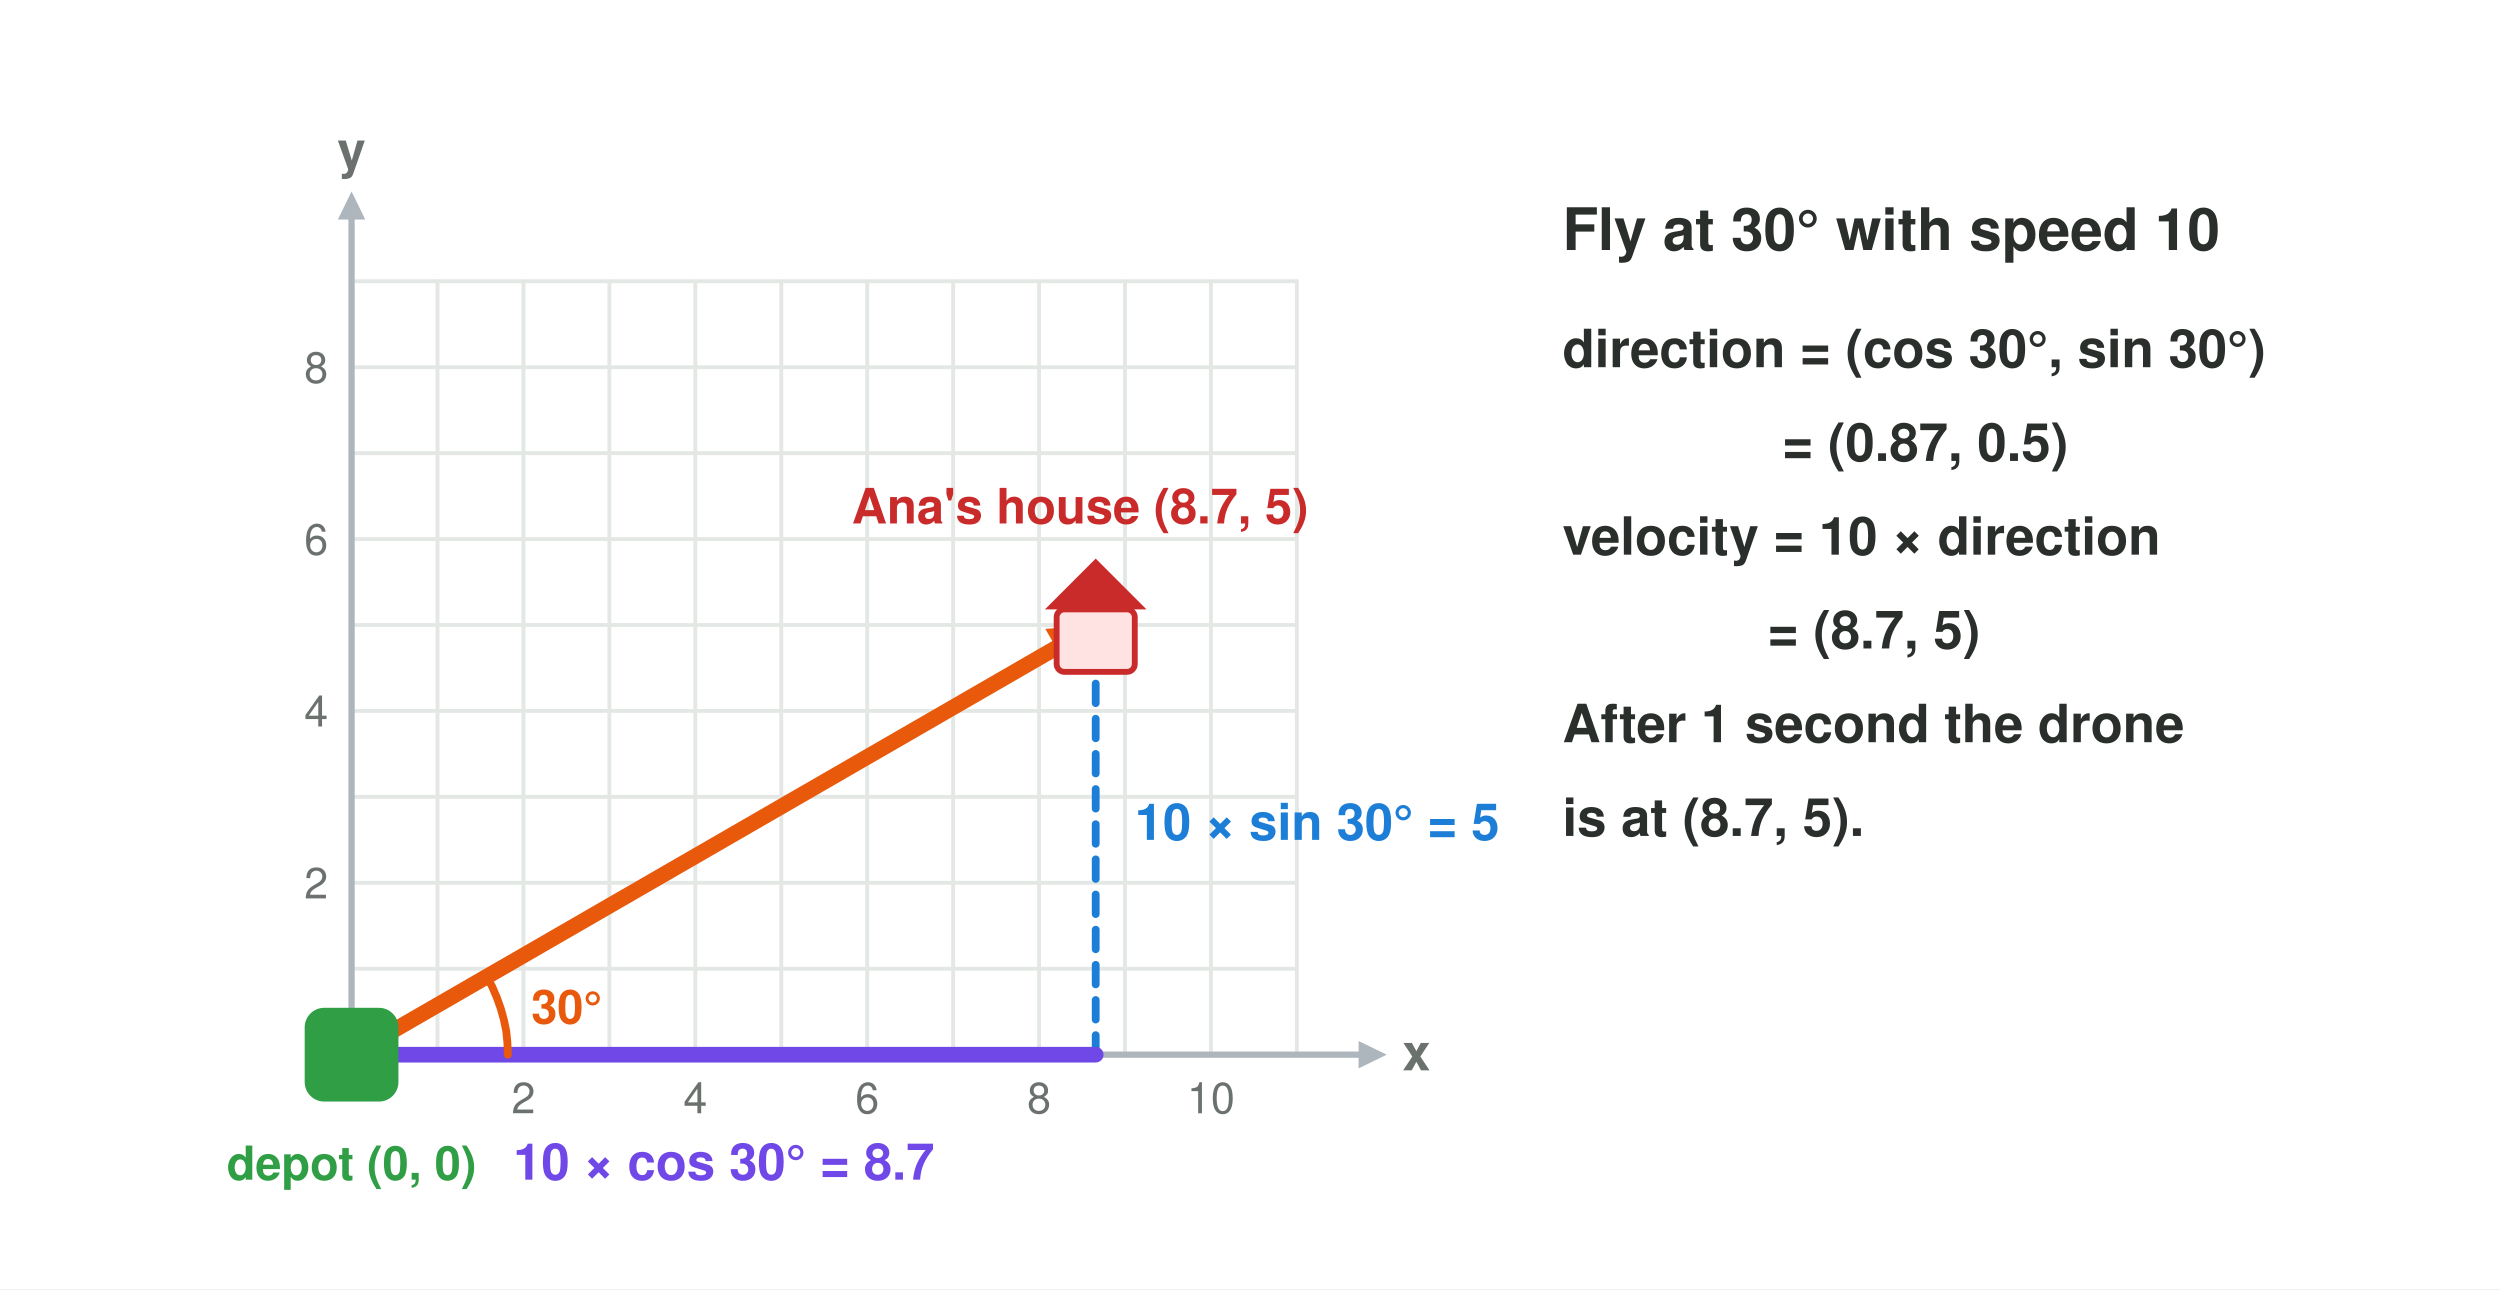
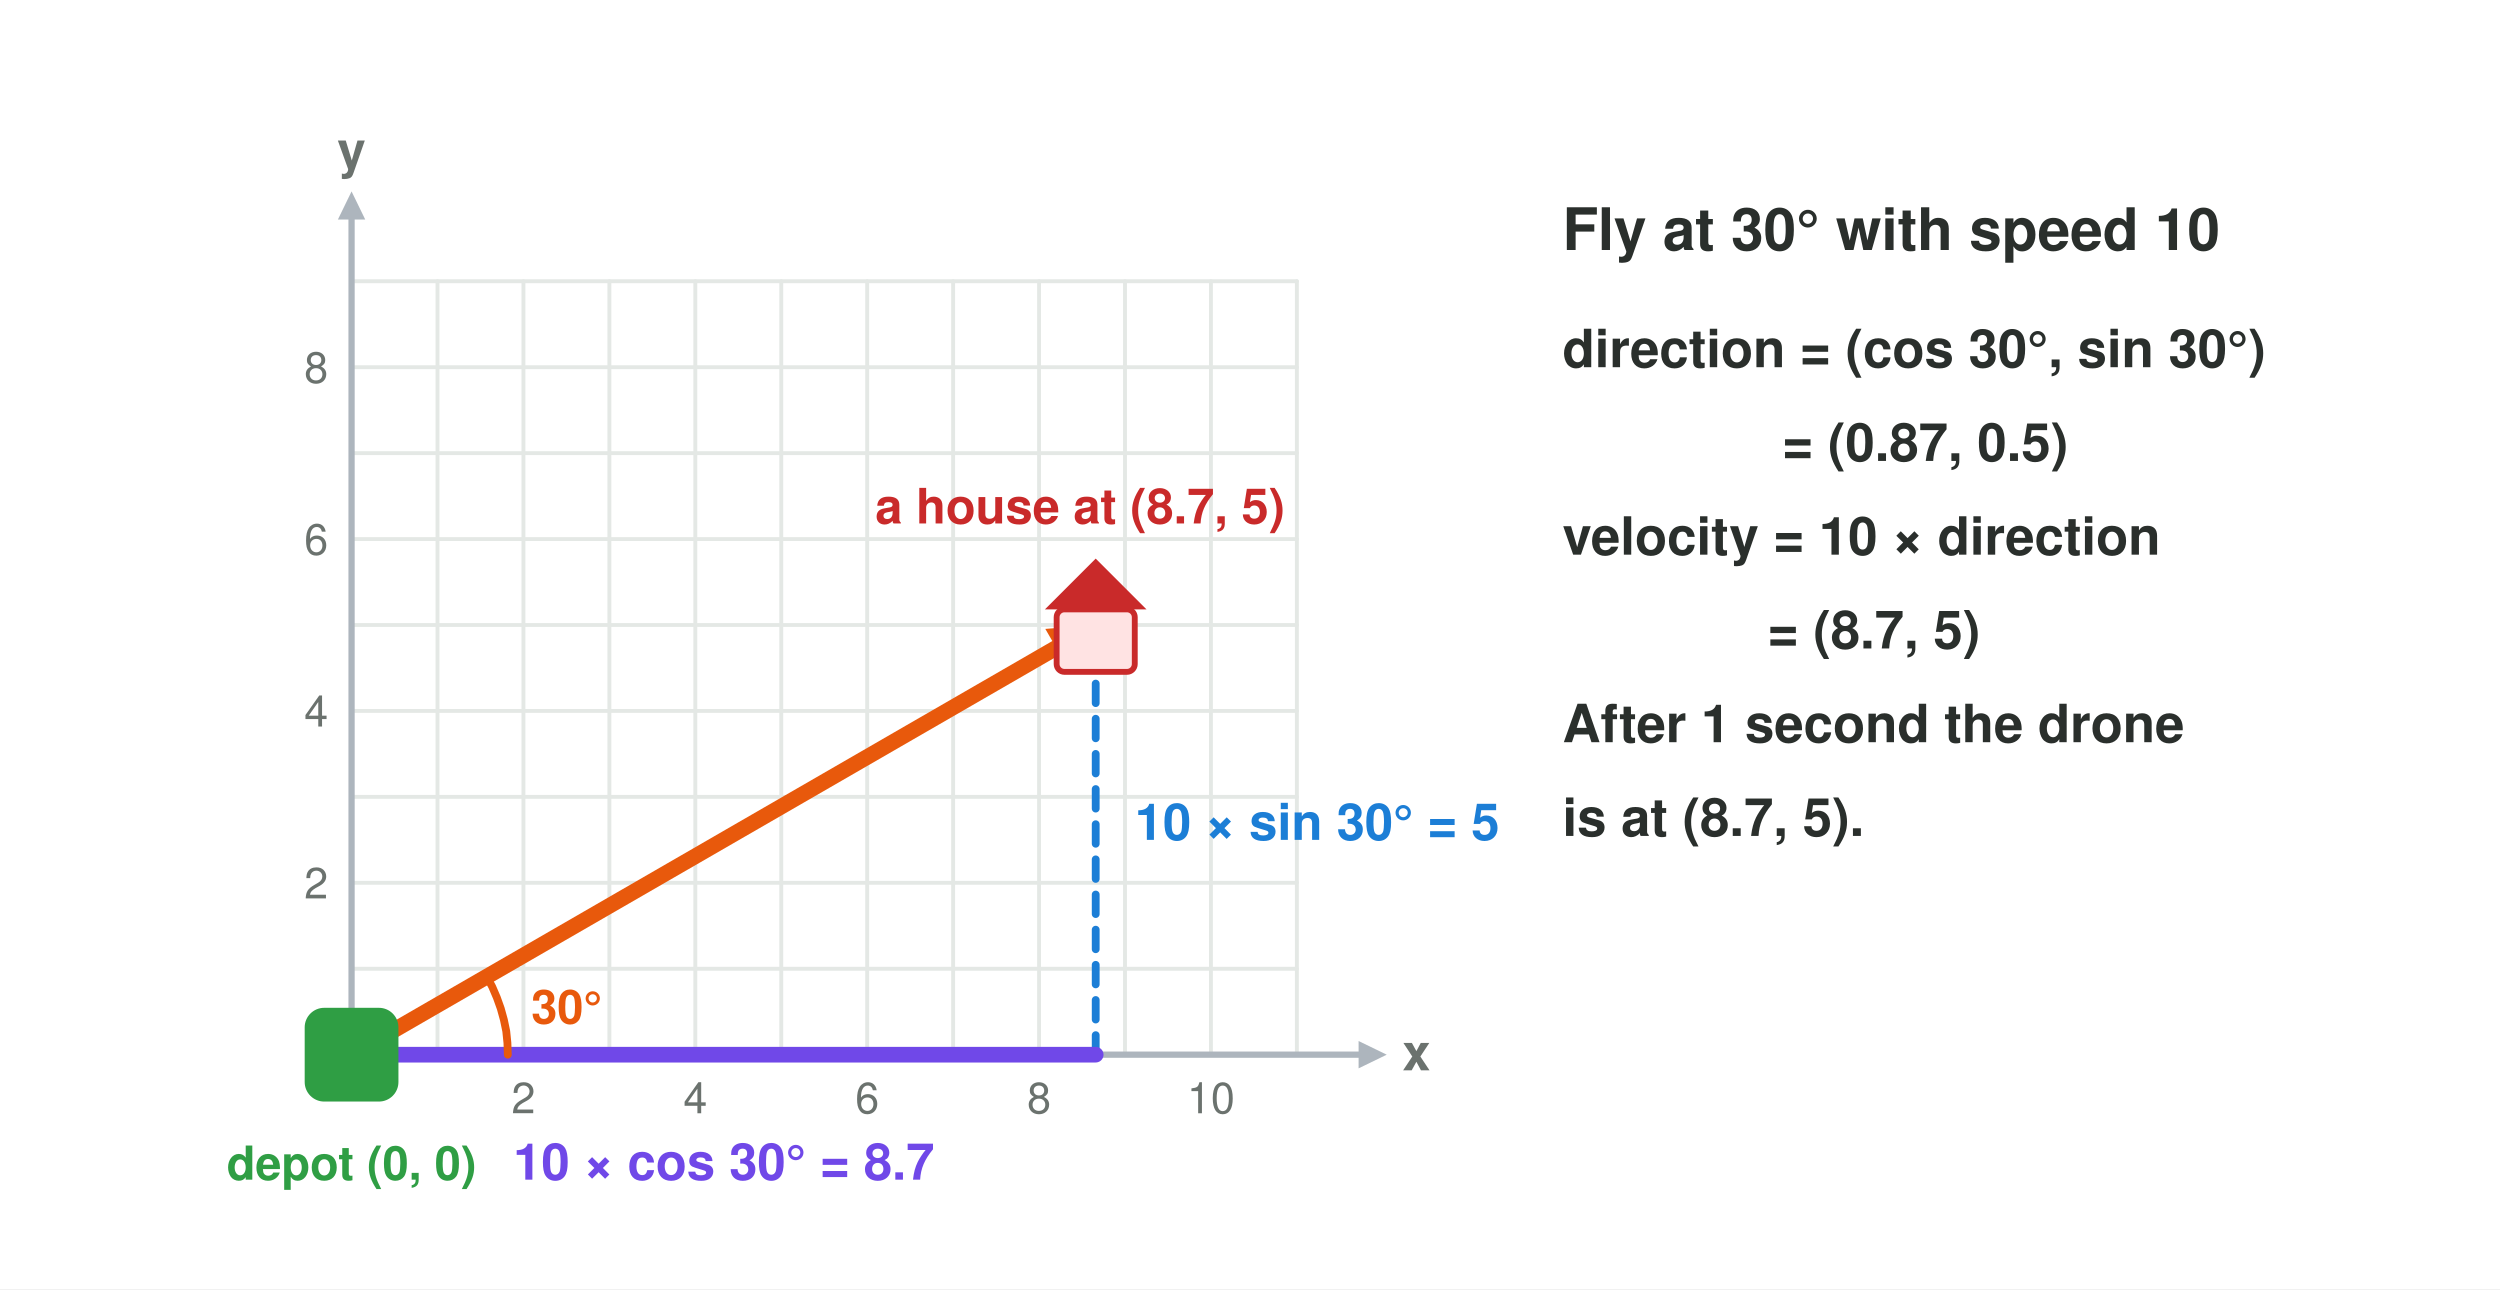
<svg xmlns="http://www.w3.org/2000/svg" width="640" height="330" viewBox="0 0 640 330" font-family="Helvetica, Arial, sans-serif" font-weight="600">
  <rect width="640" height="330" fill="#ffffff" />
  <line x1="90" y1="270" x2="90" y2="72" stroke="#e4e8e5" stroke-width="1" stroke-linecap="round" />
  <line x1="112" y1="270" x2="112" y2="72" stroke="#e4e8e5" stroke-width="1" stroke-linecap="round" />
  <line x1="134" y1="270" x2="134" y2="72" stroke="#e4e8e5" stroke-width="1" stroke-linecap="round" />
  <line x1="156" y1="270" x2="156" y2="72" stroke="#e4e8e5" stroke-width="1" stroke-linecap="round" />
  <line x1="178" y1="270" x2="178" y2="72" stroke="#e4e8e5" stroke-width="1" stroke-linecap="round" />
  <line x1="200" y1="270" x2="200" y2="72" stroke="#e4e8e5" stroke-width="1" stroke-linecap="round" />
  <line x1="222" y1="270" x2="222" y2="72" stroke="#e4e8e5" stroke-width="1" stroke-linecap="round" />
  <line x1="244" y1="270" x2="244" y2="72" stroke="#e4e8e5" stroke-width="1" stroke-linecap="round" />
  <line x1="266" y1="270" x2="266" y2="72" stroke="#e4e8e5" stroke-width="1" stroke-linecap="round" />
  <line x1="288" y1="270" x2="288" y2="72" stroke="#e4e8e5" stroke-width="1" stroke-linecap="round" />
  <line x1="310" y1="270" x2="310" y2="72" stroke="#e4e8e5" stroke-width="1" stroke-linecap="round" />
  <line x1="332" y1="270" x2="332" y2="72" stroke="#e4e8e5" stroke-width="1" stroke-linecap="round" />
  <line x1="90" y1="270" x2="332" y2="270" stroke="#e4e8e5" stroke-width="1" stroke-linecap="round" />
  <line x1="90" y1="248" x2="332" y2="248" stroke="#e4e8e5" stroke-width="1" stroke-linecap="round" />
  <line x1="90" y1="226" x2="332" y2="226" stroke="#e4e8e5" stroke-width="1" stroke-linecap="round" />
  <line x1="90" y1="204" x2="332" y2="204" stroke="#e4e8e5" stroke-width="1" stroke-linecap="round" />
  <line x1="90" y1="182" x2="332" y2="182" stroke="#e4e8e5" stroke-width="1" stroke-linecap="round" />
  <line x1="90" y1="160" x2="332" y2="160" stroke="#e4e8e5" stroke-width="1" stroke-linecap="round" />
  <line x1="90" y1="138" x2="332" y2="138" stroke="#e4e8e5" stroke-width="1" stroke-linecap="round" />
  <line x1="90" y1="116" x2="332" y2="116" stroke="#e4e8e5" stroke-width="1" stroke-linecap="round" />
  <line x1="90" y1="94" x2="332" y2="94" stroke="#e4e8e5" stroke-width="1" stroke-linecap="round" />
  <line x1="90" y1="72" x2="332" y2="72" stroke="#e4e8e5" stroke-width="1" stroke-linecap="round" />
  <text x="134" y="285" font-size="11" fill="#6b726e" text-anchor="middle" font-weight="500" xml:space="preserve">2</text>
  <text x="178" y="285" font-size="11" fill="#6b726e" text-anchor="middle" font-weight="500" xml:space="preserve">4</text>
  <text x="222" y="285" font-size="11" fill="#6b726e" text-anchor="middle" font-weight="500" xml:space="preserve">6</text>
  <text x="266" y="285" font-size="11" fill="#6b726e" text-anchor="middle" font-weight="500" xml:space="preserve">8</text>
  <text x="310" y="285" font-size="11" fill="#6b726e" text-anchor="middle" font-weight="500" xml:space="preserve">10</text>
  <text x="84" y="230" font-size="11" fill="#6b726e" text-anchor="end" font-weight="500" xml:space="preserve">2</text>
  <text x="84" y="186" font-size="11" fill="#6b726e" text-anchor="end" font-weight="500" xml:space="preserve">4</text>
  <text x="84" y="142" font-size="11" fill="#6b726e" text-anchor="end" font-weight="500" xml:space="preserve">6</text>
  <text x="84" y="98" font-size="11" fill="#6b726e" text-anchor="end" font-weight="500" xml:space="preserve">8</text>
  <line x1="90" y1="270" x2="348.6" y2="270" stroke="#adb5bd" stroke-width="1.6" stroke-linecap="round" />
  <polygon points="355,270 347.8,273.5 347.8,266.5" fill="#adb5bd" stroke="none" stroke-width="1.5" />
  <line x1="90" y1="270" x2="90" y2="55.4" stroke="#adb5bd" stroke-width="1.6" stroke-linecap="round" />
  <polygon points="90,49 93.5,56.2 86.5,56.2" fill="#adb5bd" stroke="none" stroke-width="1.5" />
  <text x="359" y="274" font-size="13" fill="#6b726e" text-anchor="start" font-weight="700" xml:space="preserve">x</text>
  <text x="90" y="43" font-size="13" fill="#6b726e" text-anchor="middle" font-weight="700" xml:space="preserve">y</text>
  <line x1="280.5" y1="270" x2="280.5" y2="160" stroke="#1c7ed6" stroke-width="2" stroke-linecap="round" stroke-dasharray="5 4" />
  <line x1="90" y1="270" x2="280.5" y2="270" stroke="#7048e8" stroke-width="4" stroke-linecap="round" />
  <text x="185.3" y="302" font-size="13" fill="#7048e8" text-anchor="middle" font-weight="800" xml:space="preserve">10 × cos 30° = 8.7</text>
  <text x="290.5" y="215" font-size="13" fill="#1c7ed6" text-anchor="start" font-weight="800" xml:space="preserve">10 × sin 30° = 5</text>
  <line x1="90" y1="270" x2="271.5" y2="165.2" stroke="#e8590c" stroke-width="4" stroke-linecap="round" />
  <polygon points="280.5,160 273.2,170.7 267.6,161" fill="#e8590c" stroke="none" stroke-width="1.5" />
  <path d="M130.0 270.0 L129.9 267.0 L129.6 264.0 L129.0 261.1 L128.2 258.2 L127.2 255.4 L126.0 252.6 L124.6 250.0" fill="none" stroke="#e8590c" stroke-width="2" stroke-linecap="round" stroke-linejoin="round" />
  <text x="136" y="262" font-size="12" fill="#e8590c" text-anchor="start" font-weight="800" xml:space="preserve">30°</text>
  <rect x="78" y="258" width="24" height="24" rx="5" fill="#2F9E44" stroke="none" stroke-width="1.5" />
  <text x="90" y="302" font-size="12" fill="#2F9E44" text-anchor="middle" font-weight="800" xml:space="preserve">depot (0, 0)</text>
  <polygon points="267.5,156 280.5,143 293.5,156" fill="#c92a2a" stroke="none" stroke-width="1.5" />
  <rect x="270.5" y="156" width="20" height="16" rx="2" fill="#ffe3e3" stroke="#c92a2a" stroke-width="1.5" />
-   <text x="276.5" y="134" font-size="12.5" fill="#c92a2a" text-anchor="middle" font-weight="800" xml:space="preserve">Ana's house (8.7, 5)</text>
+   <text x="276.5" y="134" font-size="12.5" fill="#c92a2a" text-anchor="middle" font-weight="800" xml:space="preserve">a house at (8.7, 5)</text>
  <text x="400" y="64" font-size="15" fill="#2a2f2c" text-anchor="start" font-weight="800" xml:space="preserve">Fly at 30° with speed 10</text>
  <text x="400" y="94" font-size="13.5" fill="#2a2f2c" text-anchor="start" font-weight="600" xml:space="preserve">direction = (cos 30°, sin 30°)</text>
  <text x="400" y="118" font-size="13.5" fill="#2a2f2c" text-anchor="start" font-weight="600" xml:space="preserve">               = (0.87, 0.5)</text>
  <text x="400" y="142" font-size="13.5" fill="#2a2f2c" text-anchor="start" font-weight="600" xml:space="preserve">velocity = 10 × direction</text>
  <text x="400" y="166" font-size="13.5" fill="#2a2f2c" text-anchor="start" font-weight="600" xml:space="preserve">              = (8.7, 5)</text>
  <text x="400" y="190" font-size="13.5" fill="#2a2f2c" text-anchor="start" font-weight="600" xml:space="preserve">After 1 second the drone</text>
  <text x="400" y="214" font-size="13.5" fill="#2a2f2c" text-anchor="start" font-weight="600" xml:space="preserve">is at (8.7, 5).</text>
</svg>
